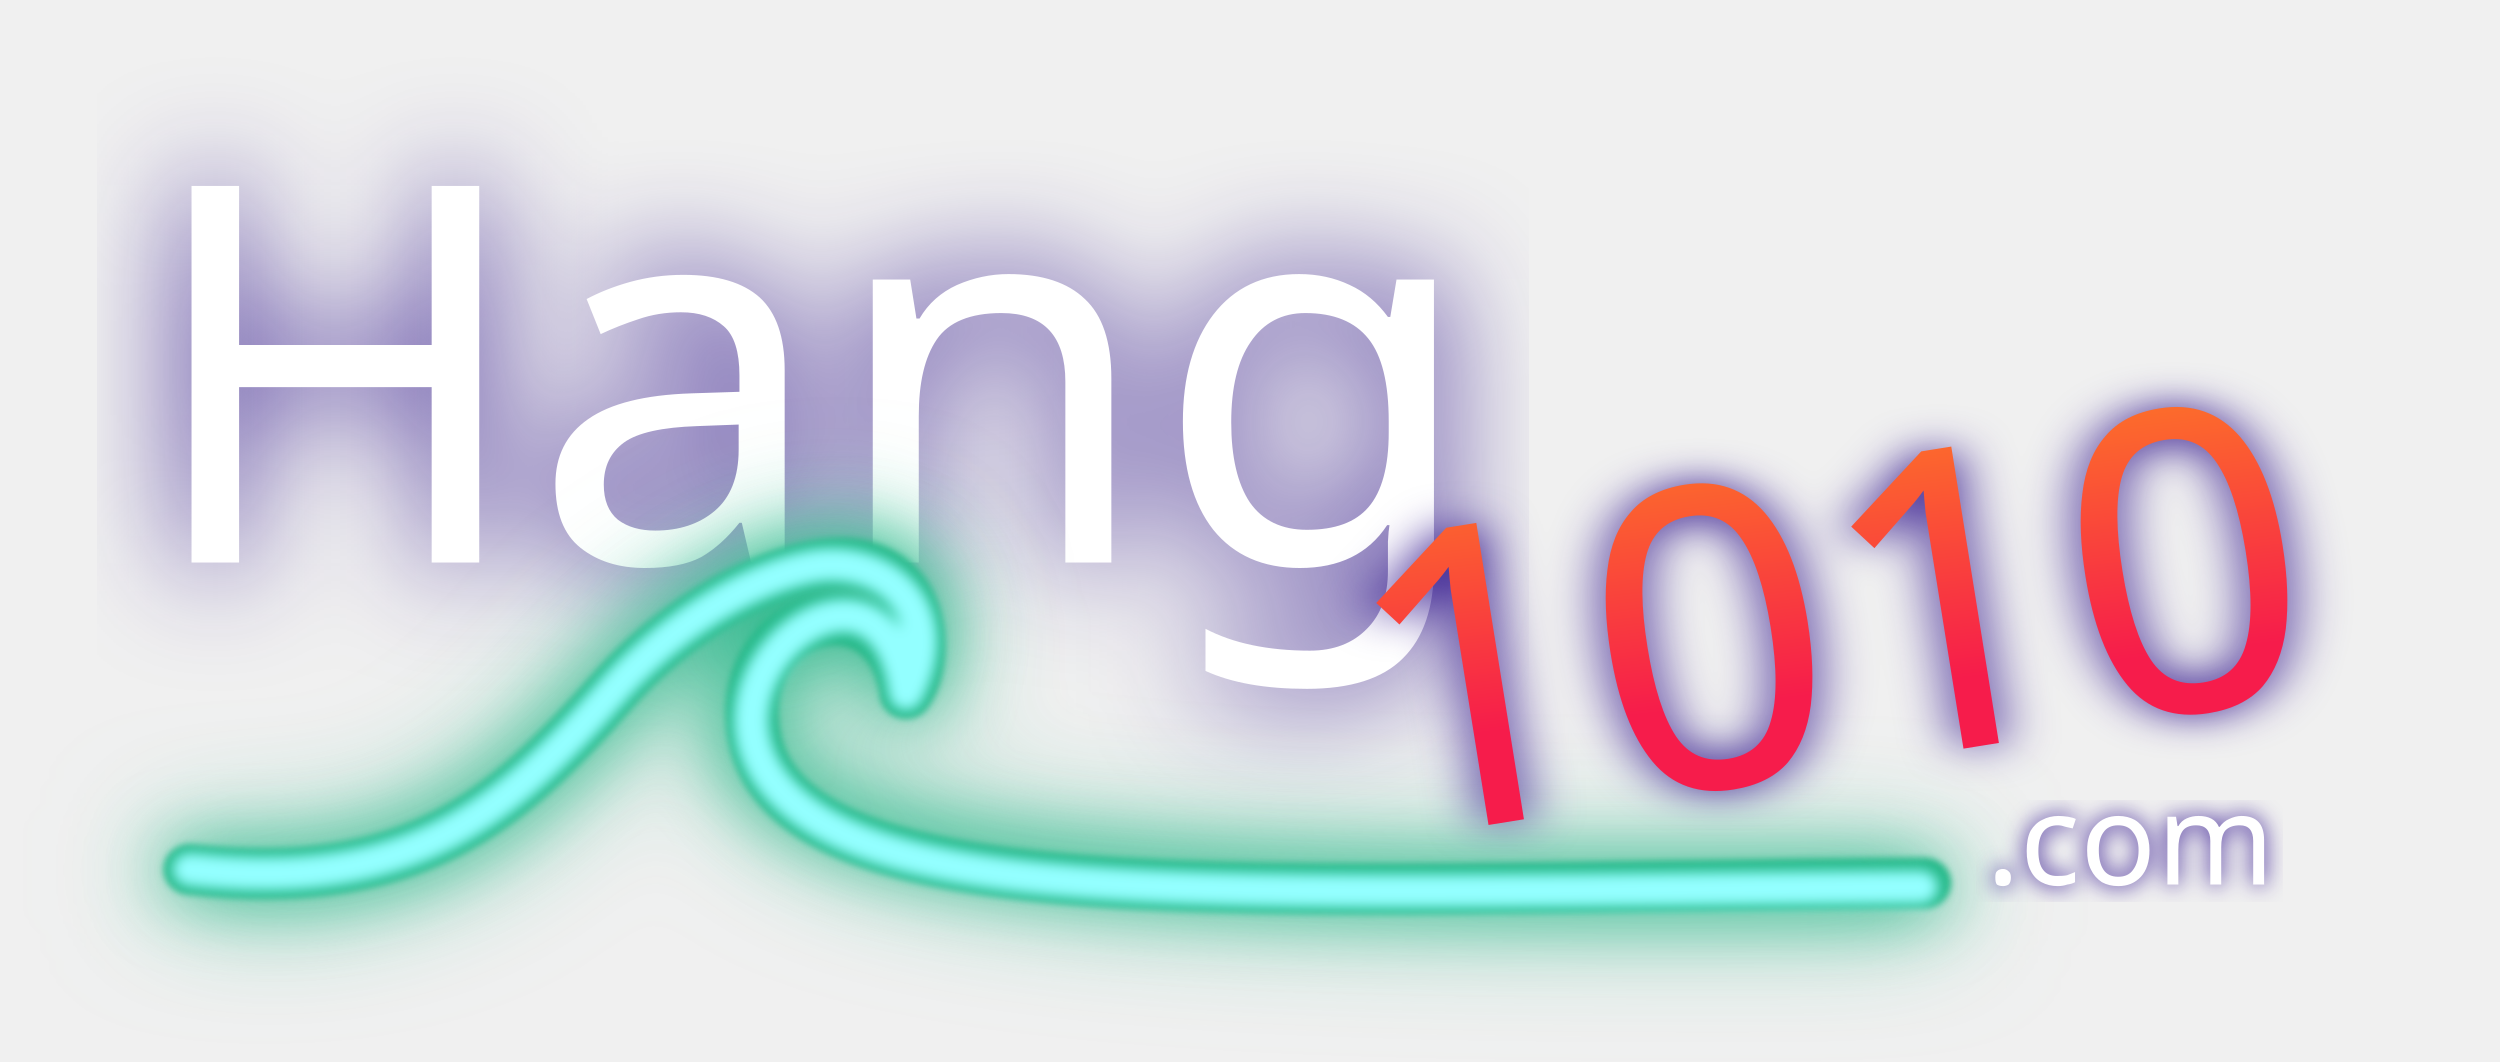
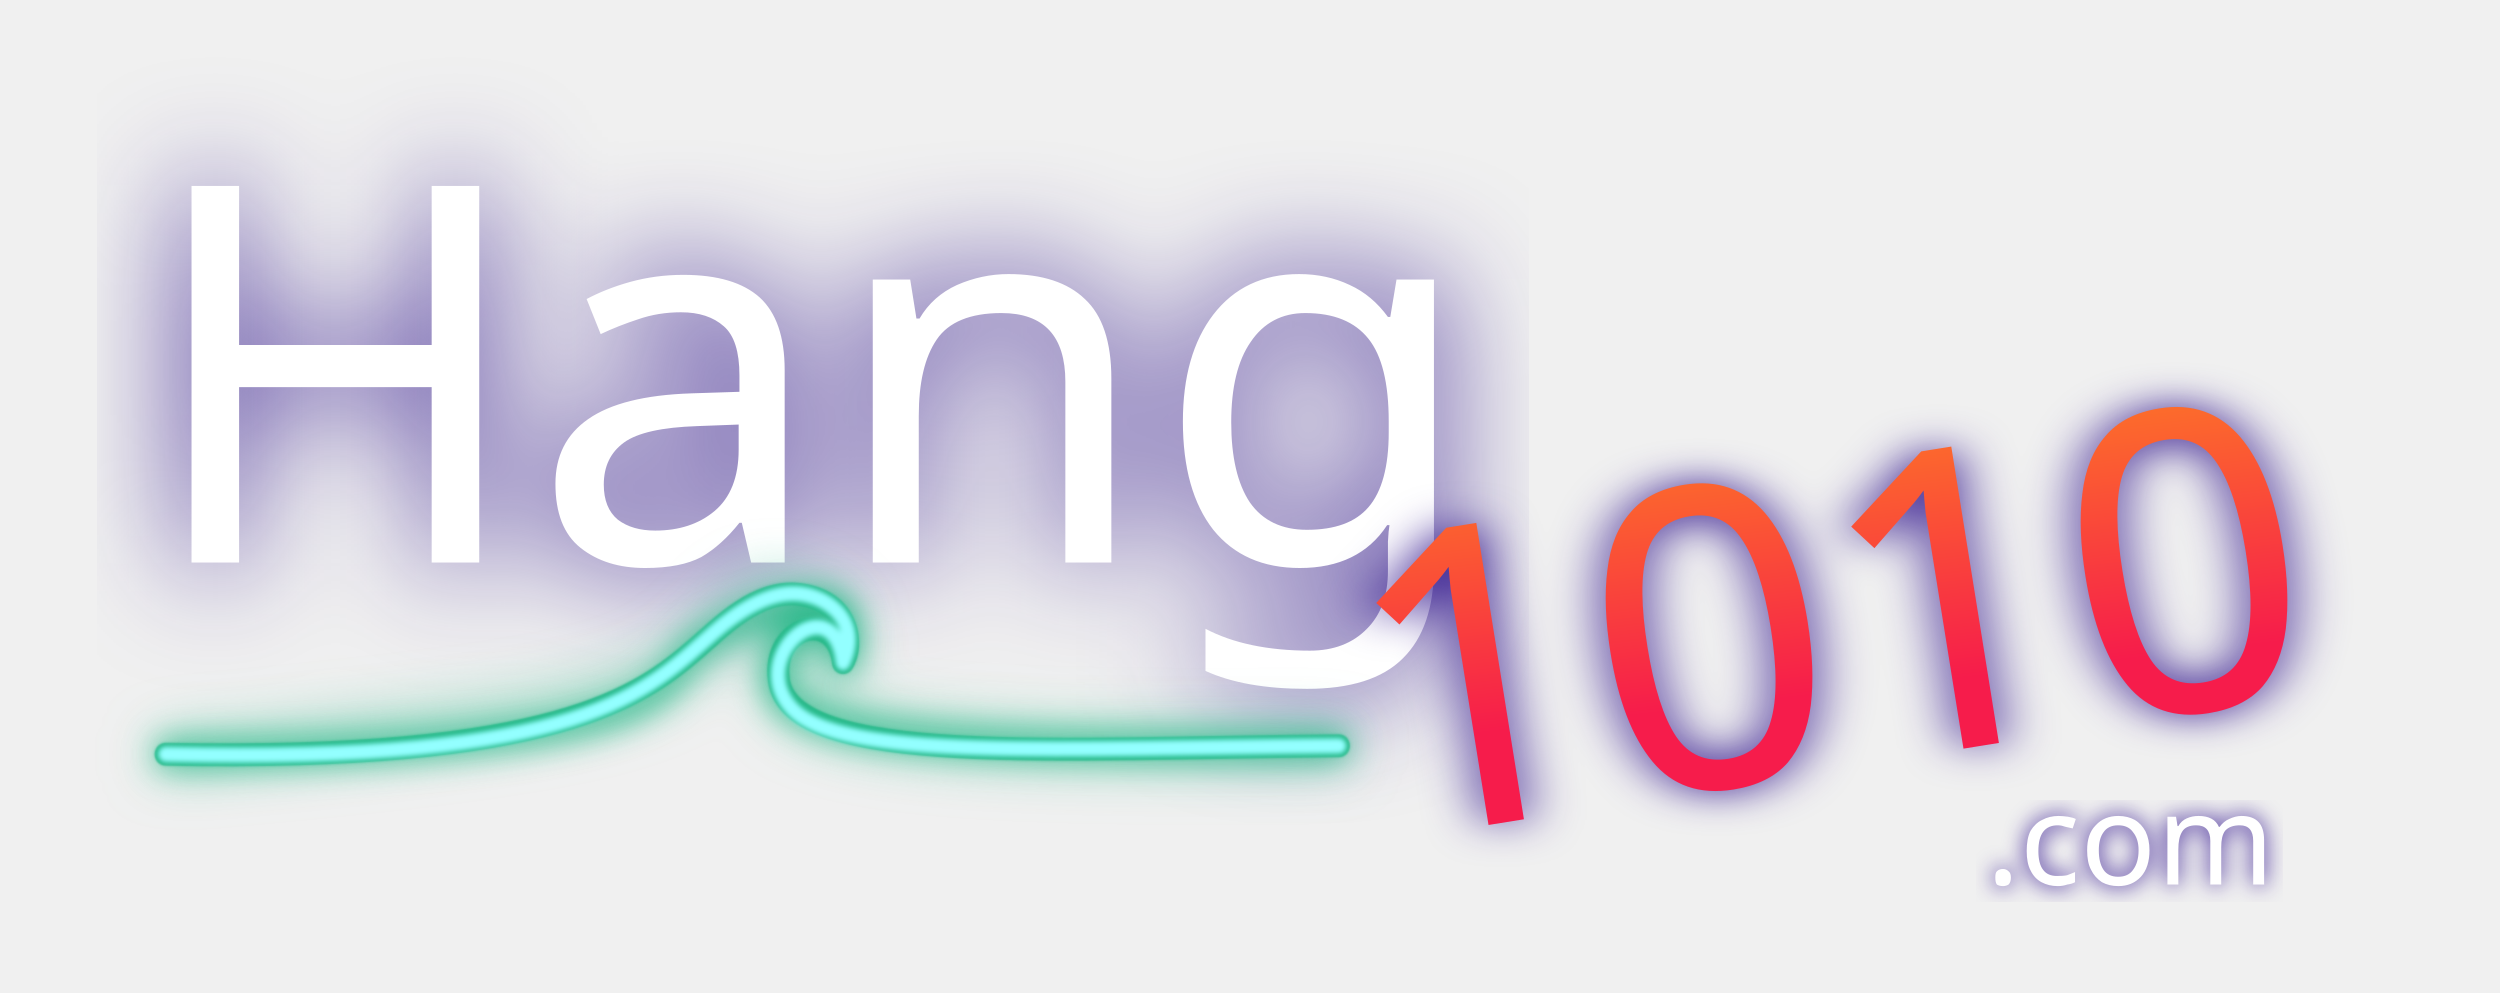
- <svg xmlns="http://www.w3.org/2000/svg" xmlns:xlink="http://www.w3.org/1999/xlink" width="50.101mm" height="21.275mm" viewBox="0 0 50.101 21.275" version="1.1" id="svg5">
+ <svg xmlns="http://www.w3.org/2000/svg" xmlns:xlink="http://www.w3.org/1999/xlink" width="50.101mm" height="19.881mm" viewBox="0 0 50.101 19.881" version="1.1" id="svg5">
  <defs id="defs2">
    <linearGradient id="linearGradient41102">
      <stop style="stop-color:#ffffff;stop-opacity:1" offset="0" id="stop41098" />
      <stop style="stop-color:#ffffff;stop-opacity:0" offset="1" id="stop41100" />
    </linearGradient>
    <linearGradient id="linearGradient19529">
      <stop style="stop-color:#ff8d1e;stop-opacity:1;" offset="0" id="stop19525" />
      <stop style="stop-color:#f61c4b;stop-opacity:1;" offset="1" id="stop19527" />
    </linearGradient>
    <linearGradient xlink:href="#linearGradient19529" id="linearGradient19531" x1="113.391" y1="41.61" x2="112.987" y2="50.439" gradientUnits="userSpaceOnUse" gradientTransform="matrix(0.7962465,0,0,0.7962465,-25.6885,-1.163595)" />
    <linearGradient xlink:href="#linearGradient41102" id="linearGradient41002" x1="45.196" y1="15.556" x2="48.64" y2="28.803" gradientUnits="userSpaceOnUse" />
    <filter style="color-interpolation-filters:sRGB" id="filter48405" x="-0.076" y="-0.265" width="1.152" height="1.53">
      <feGaussianBlur stdDeviation="1.168" id="feGaussianBlur48407" />
    </filter>
    <filter style="color-interpolation-filters:sRGB" id="filter56535" x="-0.054" y="-0.137" width="1.109" height="1.273">
      <feGaussianBlur stdDeviation="0.48" id="feGaussianBlur56537" />
    </filter>
    <filter style="color-interpolation-filters:sRGB" id="filter59008" x="-0.069" y="-0.217" width="1.138" height="1.434">
      <feGaussianBlur stdDeviation="0.228" id="feGaussianBlur59010" />
    </filter>
-     <filter style="color-interpolation-filters:sRGB" id="filter68099" x="-0.019" y="-0.096" width="1.038" height="1.192">
+     <filter style="color-interpolation-filters:sRGB" id="filter68099" x="-0.012" y="-0.088" width="1.023" height="1.177">
      <feGaussianBlur stdDeviation="0.106" id="feGaussianBlur68101" />
    </filter>
-     <filter style="color-interpolation-filters:sRGB" id="filter69867" x="-0.066" y="-0.337" width="1.132" height="1.674">
+     <filter style="color-interpolation-filters:sRGB" id="filter69867" x="-0.041" y="-0.33" width="1.082" height="1.661">
      <feGaussianBlur stdDeviation="0.6" id="feGaussianBlur69869" />
    </filter>
-     <filter style="color-interpolation-filters:sRGB" id="filter76122" x="-0.105" y="-0.531" width="1.209" height="2.064">
+     <filter style="color-interpolation-filters:sRGB" id="filter76122" x="-0.065" y="-0.491" width="1.13" height="1.981">
      <feGaussianBlur stdDeviation="1.056" id="feGaussianBlur76124" />
    </filter>
-     <filter style="color-interpolation-filters:sRGB" id="filter76126" x="-0.02" y="-0.102" width="1.04" height="1.204">
+     <filter style="color-interpolation-filters:sRGB" id="filter76126" x="-0.012" y="-0.094" width="1.025" height="1.188">
      <feGaussianBlur stdDeviation="0.056" id="feGaussianBlur76128" />
    </filter>
  </defs>
  <g id="layer1" transform="translate(-32.7515,-14.43722)">
    <text xml:space="preserve" style="font-style:normal;font-variant:normal;font-weight:normal;font-stretch:normal;font-size:10.583px;line-height:1.25;font-family:'SN NeoNoire';-inkscape-font-specification:'SN NeoNoire, Normal';font-variant-ligatures:normal;font-variant-caps:normal;font-variant-numeric:normal;font-variant-east-asian:normal;mix-blend-mode:normal;fill:#2a0d8a;fill-opacity:0.996;stroke:none;stroke-width:0.265;stroke-opacity:1;filter:url(#filter48405)" x="35.558" y="25.711" id="text44263">
      <tspan id="tspan44261" style="font-style:normal;font-variant:normal;font-weight:normal;font-stretch:normal;font-size:10.583px;font-family:'SN NeoNoire';-inkscape-font-specification:'SN NeoNoire, Normal';font-variant-ligatures:normal;font-variant-caps:normal;font-variant-numeric:normal;font-variant-east-asian:normal;fill:#2a0d8a;fill-opacity:0.996;stroke:none;stroke-width:0.265;stroke-opacity:1" x="35.558" y="25.711">Hang</tspan>
    </text>
    <text xml:space="preserve" style="font-style:normal;font-variant:normal;font-weight:normal;font-stretch:normal;font-size:10.583px;line-height:1.25;font-family:'SN NeoNoire';-inkscape-font-specification:'SN NeoNoire, Normal';font-variant-ligatures:normal;font-variant-caps:normal;font-variant-numeric:normal;font-variant-east-asian:normal;fill:#ffffff;fill-opacity:1;stroke:none;stroke-width:0.265;stroke-opacity:1" x="35.558" y="25.711" id="text26182">
      <tspan id="tspan26180" style="font-style:normal;font-variant:normal;font-weight:normal;font-stretch:normal;font-size:10.583px;font-family:'SN NeoNoire';-inkscape-font-specification:'SN NeoNoire, Normal';font-variant-ligatures:normal;font-variant-caps:normal;font-variant-numeric:normal;font-variant-east-asian:normal;fill:#ffffff;fill-opacity:1;stroke:none;stroke-width:0.265;stroke-opacity:1" x="35.558" y="25.711">Hang</tspan>
    </text>
-     <g id="g69878" transform="matrix(1.223246,0,0,1.172574,-7.098947,-4.437158)">
-       <path style="opacity:1;fill:none;stroke:#26b888;stroke-width:0.865;stroke-linecap:round;stroke-linejoin:round;stroke-miterlimit:4;stroke-dasharray:none;stroke-opacity:1;filter:url(#filter76126)" d="m 35.689,30.955 c 3.662,0.425 5.218,-1.026 6.941,-3.071 0.689,-0.817 1.913,-1.793 3.169,-2.09 1.968,-0.464 2.049,1.559 1.622,2.156 -0.254,-2.063 -2.793,-1.424 -2.499,0.654 0.468,3.304 8.258,2.664 19.188,2.584" id="path59075" />
-       <path style="fill:none;stroke:#26b888;stroke-width:0.865;stroke-linecap:round;stroke-linejoin:round;stroke-miterlimit:4;stroke-dasharray:none;stroke-opacity:1;filter:url(#filter69867)" d="m 35.689,30.955 c 3.662,0.425 5.218,-1.026 6.941,-3.071 0.689,-0.817 1.907,-1.823 3.169,-2.09 1.815,-0.383 2.02,0.751 1.622,2.156 0.157,-2.362 -2.787,-1.581 -2.595,0.685 0.225,2.66 8.287,2.703 19.217,2.624" id="path66753" />
-       <path style="opacity:0.7;fill:none;stroke:#26b888;stroke-width:0.865;stroke-linecap:round;stroke-linejoin:round;stroke-miterlimit:4;stroke-dasharray:none;stroke-opacity:1;filter:url(#filter76122)" d="m 35.689,30.955 c 3.662,0.425 5.218,-1.026 6.941,-3.071 0.689,-0.817 1.949,-1.66 3.169,-2.09 1.169,-0.411 2.087,0.592 1.622,2.156 -0.273,-2.222 -2.682,-1.69 -2.49,0.575 0.225,2.66 8.181,2.813 19.111,2.733" id="path70892" />
-       <path style="opacity:1;fill:none;stroke:#93ffff;stroke-width:0.565;stroke-linecap:round;stroke-linejoin:round;stroke-miterlimit:4;stroke-dasharray:none;stroke-opacity:1;filter:url(#filter68099)" d="m 35.689,30.955 c 3.662,0.425 5.218,-1.026 6.941,-3.071 0.689,-0.817 1.912,-1.798 3.169,-2.09 1.17,-0.272 2.364,0.652 1.622,2.156 -0.359,-3.02 -3.841,-0.23 -2.002,1.712 1.887,1.993 7.694,1.676 18.624,1.596" id="path66755" />
+     <g id="g69878" transform="matrix(0.5142792,0,0,0.533788,25.25863,12.79714)">
+       <path style="opacity:1;fill:none;stroke:#26b888;stroke-width:0.865;stroke-linecap:round;stroke-linejoin:round;stroke-miterlimit:4;stroke-dasharray:none;stroke-opacity:1;filter:url(#filter76126)" d="m 21.026,31.389 c 15.174,0.285 18.497,-2.172 20.671,-3.97 0.958,-0.793 2.363,-2.227 4.021,-2.028 2.01,0.242 2.129,1.962 1.702,2.559 -0.254,-2.063 -2.793,-1.424 -2.499,0.654 0.468,3.304 10.891,2.548 21.821,2.468" id="path59075" />
+       <path style="fill:none;stroke:#26b888;stroke-width:0.865;stroke-linecap:round;stroke-linejoin:round;stroke-miterlimit:4;stroke-dasharray:none;stroke-opacity:1;filter:url(#filter69867)" d="m 21.026,31.389 c 21.798,-0.257 18.652,-2.831 20.977,-4.218 1.396,-0.833 2.534,-1.111 3.796,-1.377 1.815,-0.383 2.02,0.751 1.622,2.156 0.157,-2.362 -2.787,-1.581 -2.595,0.685 0.225,2.66 10.988,2.518 21.918,2.438" id="path66753" />
+       <path style="opacity:0.7;fill:none;stroke:#26b888;stroke-width:0.865;stroke-linecap:round;stroke-linejoin:round;stroke-miterlimit:4;stroke-dasharray:none;stroke-opacity:1;filter:url(#filter76122)" d="m 21.026,31.389 c 16.444,-1.372 18.723,-2.204 20.8,-3.908 0.832,-0.683 2.029,-2.497 3.426,-2.074 1.188,0.359 2.634,0.979 2.169,2.543 -0.273,-2.222 -2.682,-1.69 -2.49,0.575 0.225,2.66 10.882,2.627 21.812,2.547" id="path70892" />
+       <path style="opacity:1;fill:none;stroke:#93ffff;stroke-width:0.565;stroke-linecap:round;stroke-linejoin:round;stroke-miterlimit:4;stroke-dasharray:none;stroke-opacity:1;filter:url(#filter68099)" d="m 21.026,31.389 c 16.267,0.363 18.723,-2.328 21.346,-4.558 0.82,-0.697 2.076,-1.563 3.298,-1.47 1.2,0.091 2.493,1.085 1.751,2.59 -0.359,-3.02 -3.841,-0.23 -2.002,1.712 1.887,1.993 10.395,1.49 21.325,1.411" id="path66755" />
    </g>
    <text xml:space="preserve" style="font-style:normal;font-variant:normal;font-weight:normal;font-stretch:normal;font-size:8.427px;line-height:1.25;font-family:'SN NeoNoire';-inkscape-font-specification:'SN NeoNoire, Normal';font-variant-ligatures:normal;font-variant-caps:normal;font-variant-numeric:normal;font-variant-east-asian:normal;mix-blend-mode:normal;fill:#270a88;fill-opacity:1;stroke:none;stroke-width:0.211;stroke-opacity:1;filter:url(#filter56535)" x="54.608" y="40.509" id="text53867" transform="rotate(-9.130015)">
      <tspan id="tspan53865" style="font-style:normal;font-variant:normal;font-weight:normal;font-stretch:normal;font-size:8.427px;font-family:'SN NeoNoire';-inkscape-font-specification:'SN NeoNoire, Normal';font-variant-ligatures:normal;font-variant-caps:normal;font-variant-numeric:normal;font-variant-east-asian:normal;fill:#270a88;fill-opacity:1;stroke:none;stroke-width:0.211;stroke-opacity:1" x="54.608" y="40.509">1010</tspan>
    </text>
    <text xml:space="preserve" style="font-style:normal;font-variant:normal;font-weight:normal;font-stretch:normal;font-size:8.427px;line-height:1.25;font-family:'SN NeoNoire';-inkscape-font-specification:'SN NeoNoire, Normal';font-variant-ligatures:normal;font-variant-caps:normal;font-variant-numeric:normal;font-variant-east-asian:normal;fill:url(#linearGradient19531);fill-opacity:1;stroke:none;stroke-width:0.211;stroke-opacity:1" x="54.608" y="40.509" id="text6658" transform="rotate(-9.130015)">
      <tspan id="tspan6656" style="font-style:normal;font-variant:normal;font-weight:normal;font-stretch:normal;font-size:8.427px;font-family:'SN NeoNoire';-inkscape-font-specification:'SN NeoNoire, Normal';font-variant-ligatures:normal;font-variant-caps:normal;font-variant-numeric:normal;font-variant-east-asian:normal;fill:url(#linearGradient19531);fill-opacity:1;stroke:none;stroke-width:0.211;stroke-opacity:1" x="54.608" y="40.509">1010</tspan>
    </text>
    <text xml:space="preserve" style="font-style:normal;font-variant:normal;font-weight:normal;font-stretch:normal;font-size:2.524px;line-height:1.25;font-family:'SN NeoNoire';-inkscape-font-specification:'SN NeoNoire, Normal';font-variant-ligatures:normal;font-variant-caps:normal;font-variant-numeric:normal;font-variant-east-asian:normal;mix-blend-mode:normal;fill:#25068a;fill-opacity:1;stroke:none;stroke-width:0.063;filter:url(#filter59008)" x="72.551" y="32.162" id="text56727">
      <tspan id="tspan56725" style="font-style:normal;font-variant:normal;font-weight:normal;font-stretch:normal;font-size:2.524px;font-family:'SN NeoNoire';-inkscape-font-specification:'SN NeoNoire, Normal';font-variant-ligatures:normal;font-variant-caps:normal;font-variant-numeric:normal;font-variant-east-asian:normal;fill:#25068a;fill-opacity:1;stroke-width:0.063" x="72.551" y="32.162">.com</tspan>
    </text>
    <text xml:space="preserve" style="font-style:normal;font-variant:normal;font-weight:normal;font-stretch:normal;font-size:2.524px;line-height:1.25;font-family:'SN NeoNoire';-inkscape-font-specification:'SN NeoNoire, Normal';font-variant-ligatures:normal;font-variant-caps:normal;font-variant-numeric:normal;font-variant-east-asian:normal;fill:#ffffff;fill-opacity:1;stroke:none;stroke-width:0.063" x="72.551" y="32.162" id="text50299">
      <tspan id="tspan50297" style="font-style:normal;font-variant:normal;font-weight:normal;font-stretch:normal;font-size:2.524px;font-family:'SN NeoNoire';-inkscape-font-specification:'SN NeoNoire, Normal';font-variant-ligatures:normal;font-variant-caps:normal;font-variant-numeric:normal;font-variant-east-asian:normal;fill:#ffffff;fill-opacity:1;stroke-width:0.063" x="72.551" y="32.162">.com</tspan>
    </text>
  </g>
</svg>
